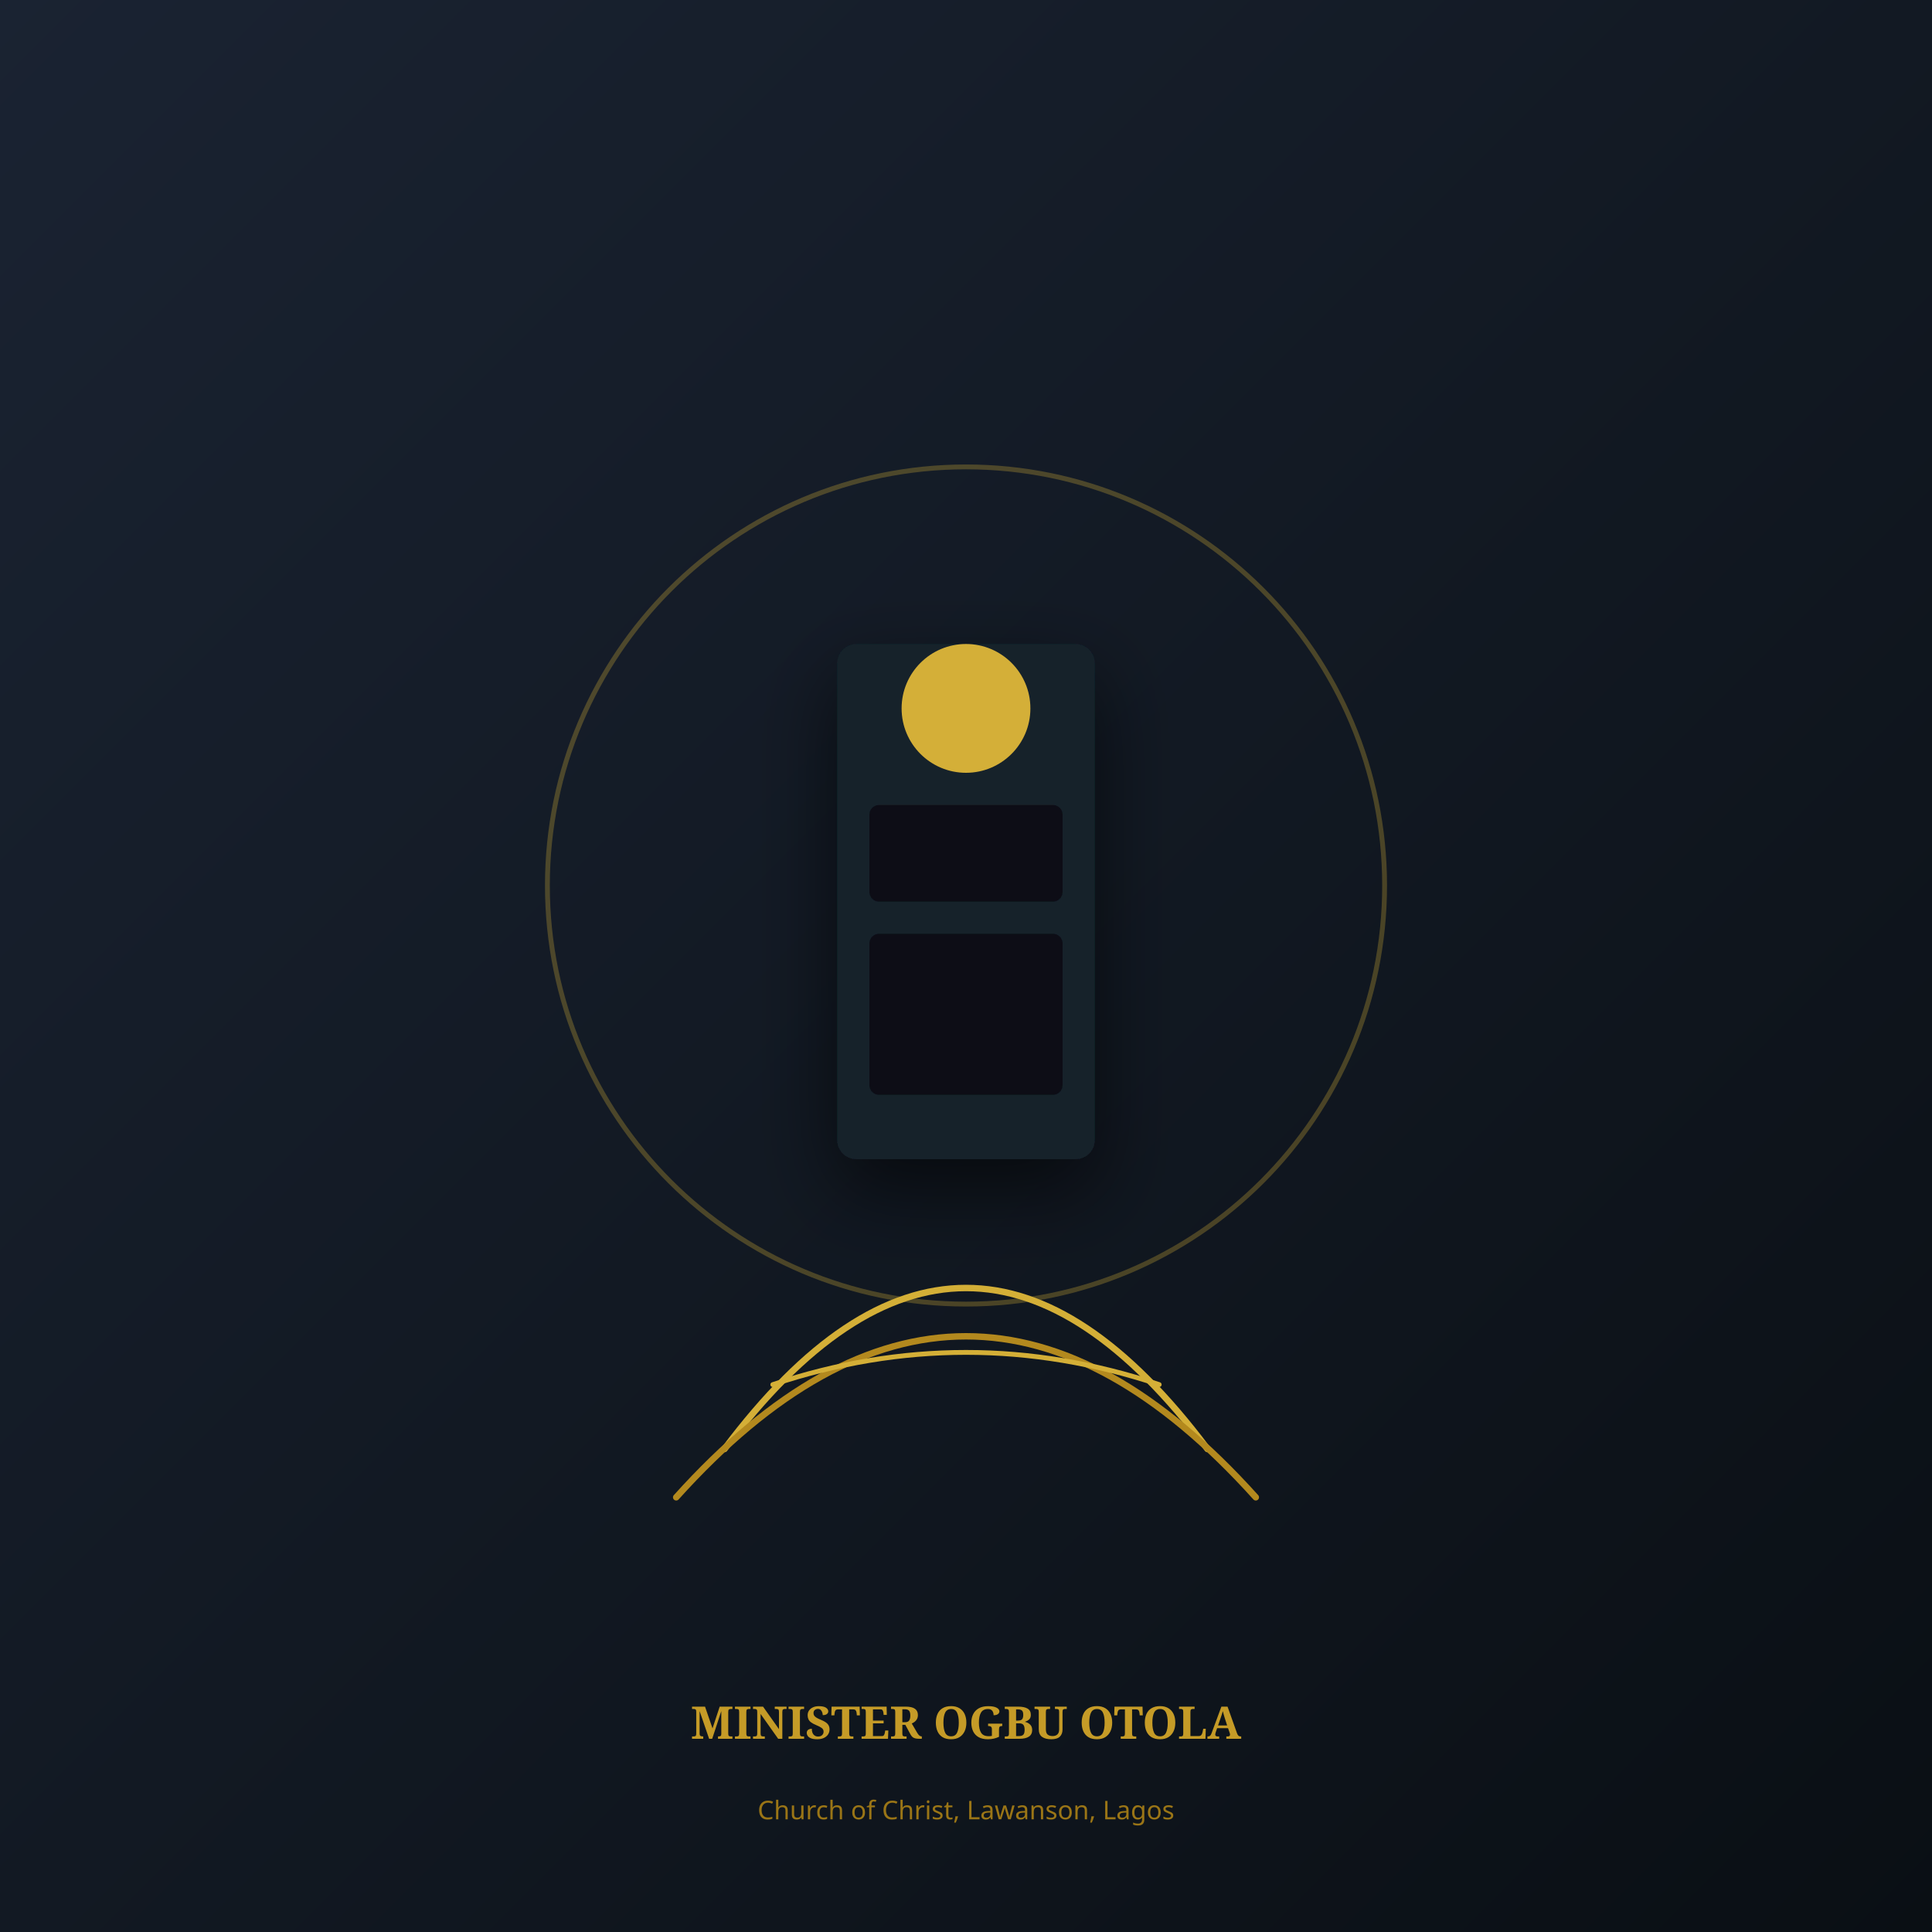
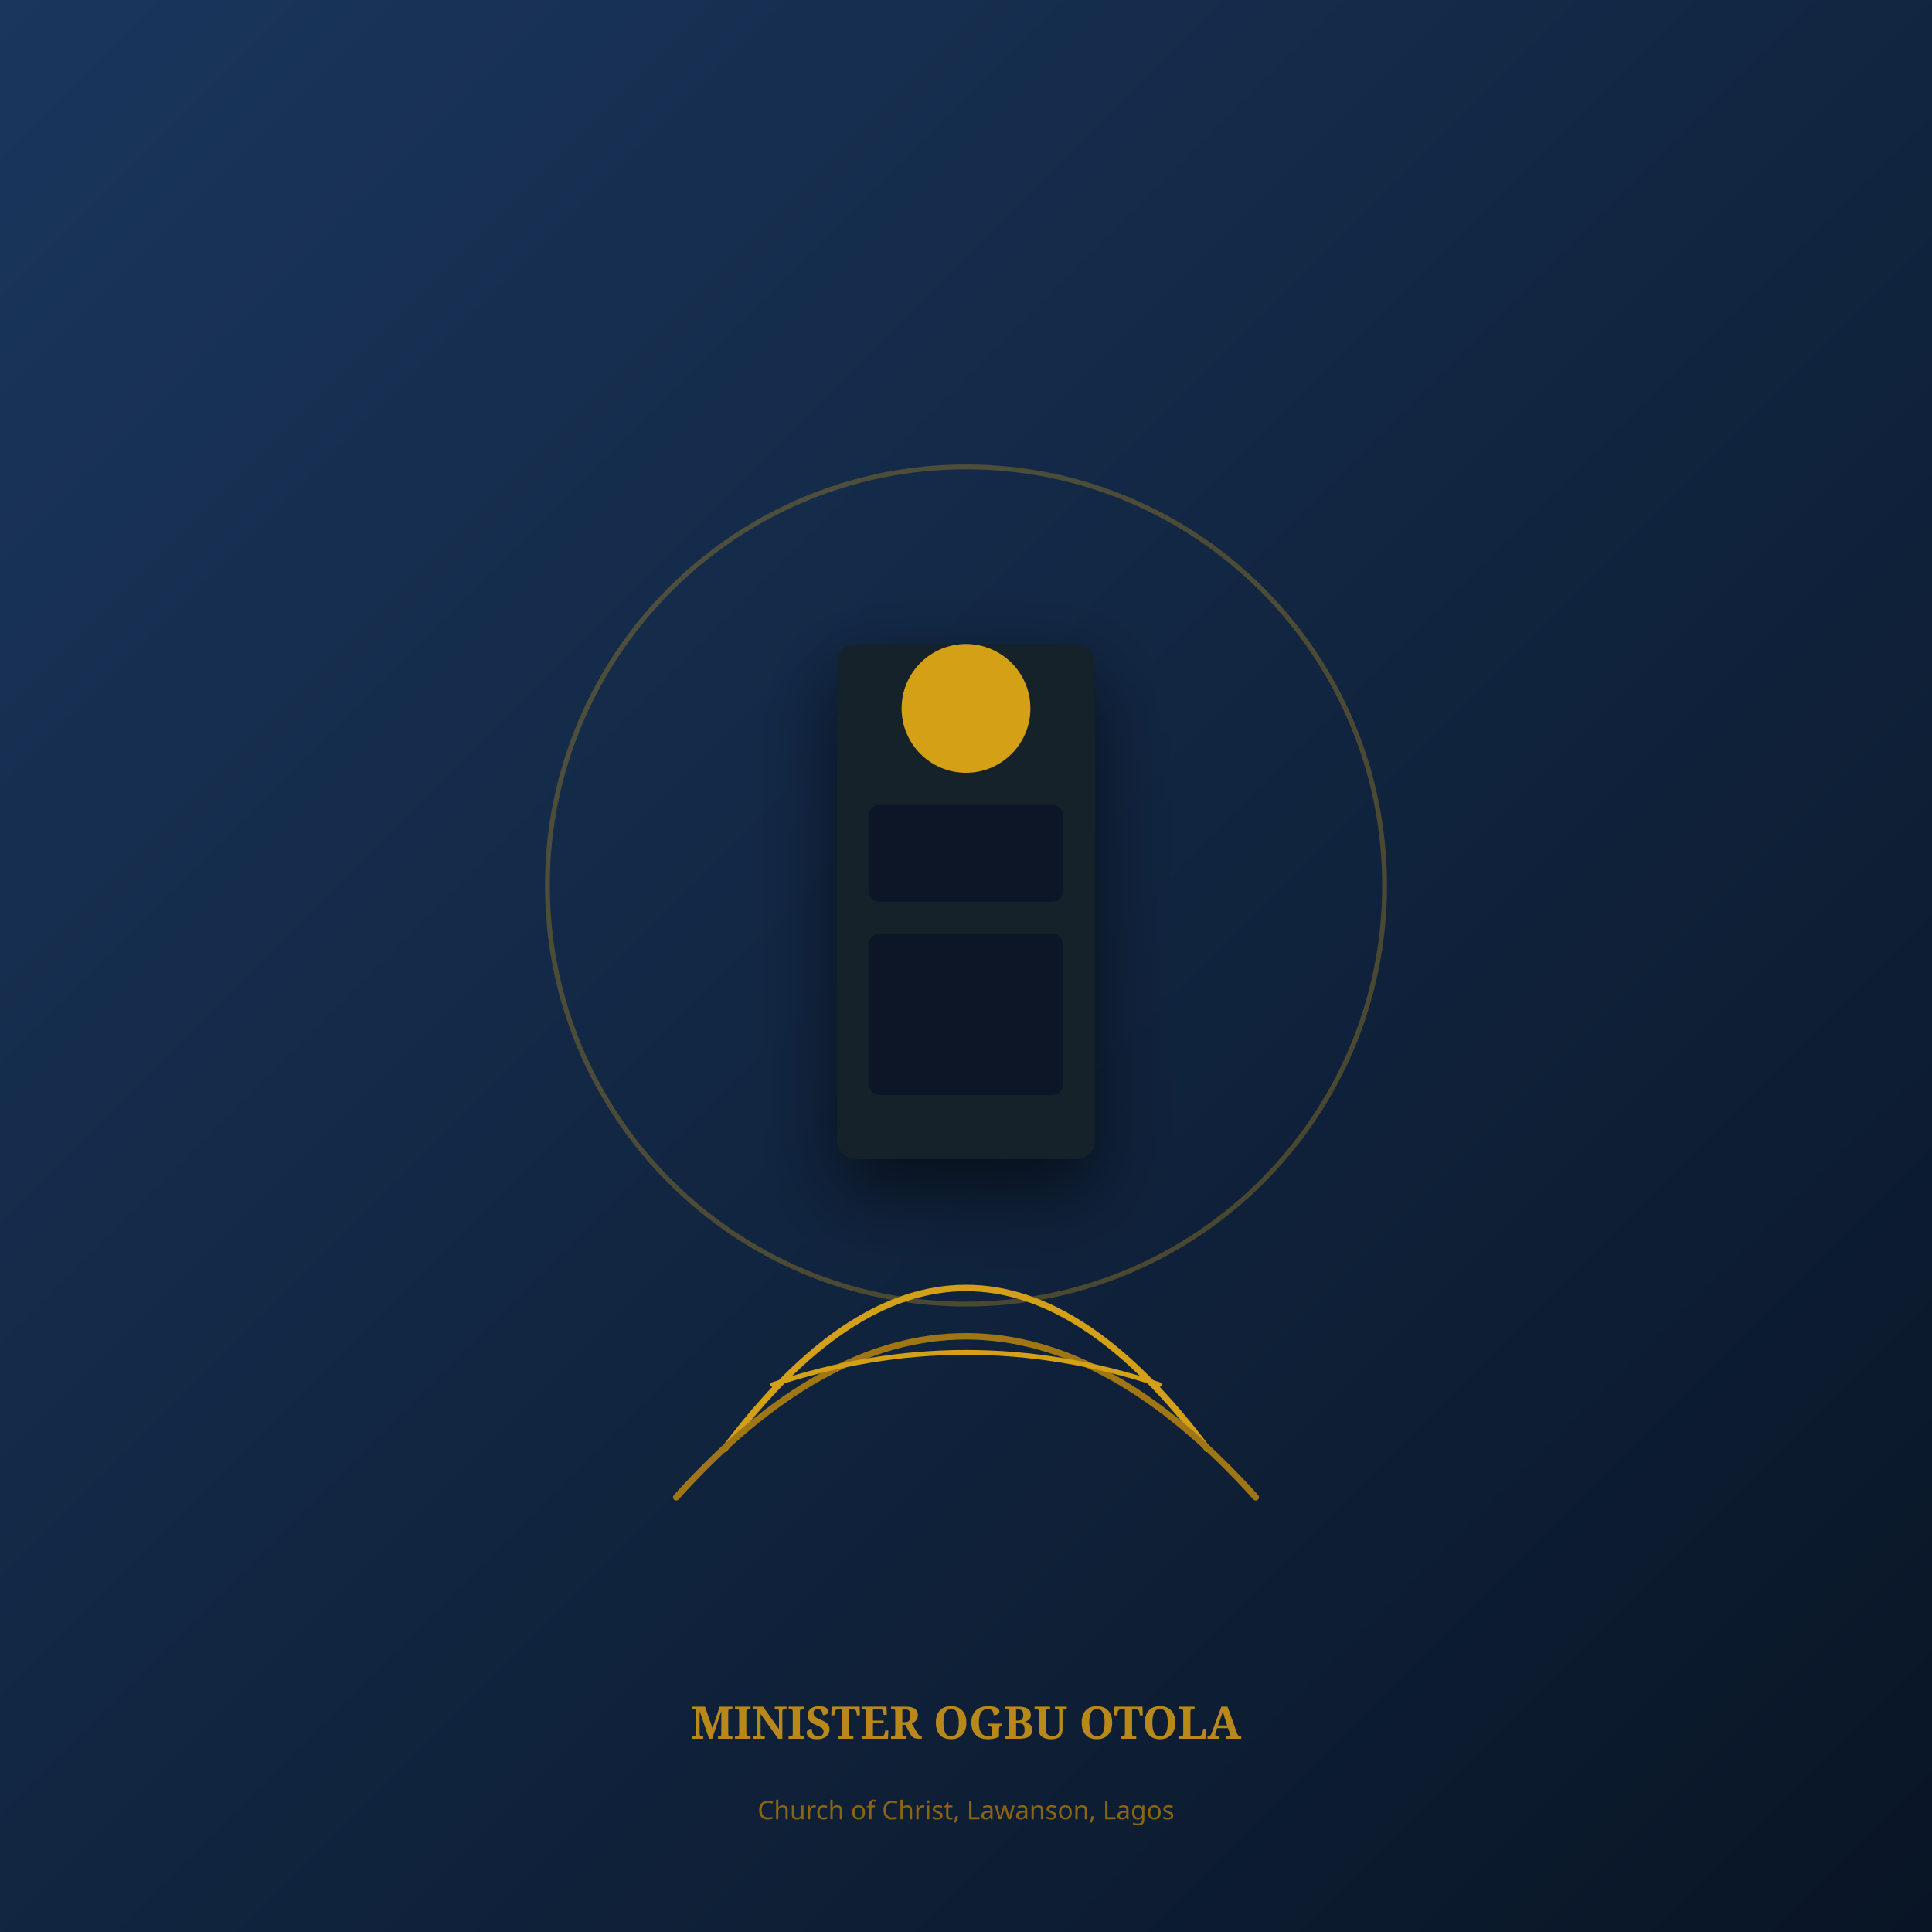
<svg xmlns="http://www.w3.org/2000/svg" width="1200" height="1200" viewBox="0 0 1200 1200">
  <defs>
    <linearGradient id="grad-about" x1="0%" y1="0%" x2="100%" y2="100%">
-       <stop offset="0%" style="stop-color:#1A2332;stop-opacity:1" />
-       <stop offset="100%" style="stop-color:#0A0F14;stop-opacity:1" />
+       <stop offset="0%" style="stop-color:#1A365D;stop-opacity:1" />
+       <stop offset="100%" style="stop-color:#091525;stop-opacity:1" />
    </linearGradient>
    <filter id="shadow" x="-50%" y="-50%" width="200%" height="200%">
      <feDropShadow dx="0" dy="20" stdDeviation="25" flood-color="#000" flood-opacity="0.6" />
    </filter>
  </defs>
  <rect width="1200" height="1200" fill="url(#grad-about)" />
-   <circle cx="600" cy="550" r="260" fill="none" stroke="#D4AF37" stroke-width="3" opacity="0.3" />
-   <path d="M 450 900 Q 600 700 750 900" fill="none" stroke="#D4AF37" stroke-width="4" stroke-linecap="round" />
-   <path d="M 420 930 Q 600 730 780 930" fill="none" stroke="#B3891E" stroke-width="4" stroke-linecap="round" />
-   <path d="M 480 860 Q 600 820 720 860" fill="none" stroke="#D4AF37" stroke-width="3" stroke-linecap="round" />
+   <circle cx="600" cy="550" r="260" fill="none" stroke="#D4A017" stroke-width="3" opacity="0.3" />
+   <path d="M 450 900 Q 600 700 750 900" fill="none" stroke="#D4A017" stroke-width="4" stroke-linecap="round" />
+   <path d="M 420 930 Q 600 730 780 930" fill="none" stroke="#A07615" stroke-width="4" stroke-linecap="round" />
+   <path d="M 480 860 Q 600 820 720 860" fill="none" stroke="#D4A017" stroke-width="3" stroke-linecap="round" />
  <g filter="url(#shadow)">
    <rect x="520" y="400" width="160" height="320" rx="12" fill="#16202C" />
-     <circle cx="600" cy="440" r="40" fill="#D4AF37" />
-     <rect x="540" y="500" width="120" height="60" rx="6" fill="#0A0F14" />
-     <rect x="540" y="580" width="120" height="100" rx="6" fill="#0A0F14" />
+     <circle cx="600" cy="440" r="40" fill="#D4A017" />
+     <rect x="540" y="500" width="120" height="60" rx="6" fill="#091525" />
+     <rect x="540" y="580" width="120" height="100" rx="6" fill="#091525" />
  </g>
-   <text x="600" y="1080" font-family="serif" font-size="28" font-weight="bold" fill="#C59B27" text-anchor="middle">MINISTER OGBU OTOLA</text>
-   <text x="600" y="1130" font-family="sans-serif" font-size="16" fill="#9A7516" text-anchor="middle">Church of Christ, Lawanson, Lagos</text>
+   <text x="600" y="1080" font-family="serif" font-size="28" font-weight="bold" fill="#B8891A" text-anchor="middle">MINISTER OGBU OTOLA</text>
+   <text x="600" y="1130" font-family="sans-serif" font-size="16" fill="#8B6512" text-anchor="middle">Church of Christ, Lawanson, Lagos</text>
</svg>
